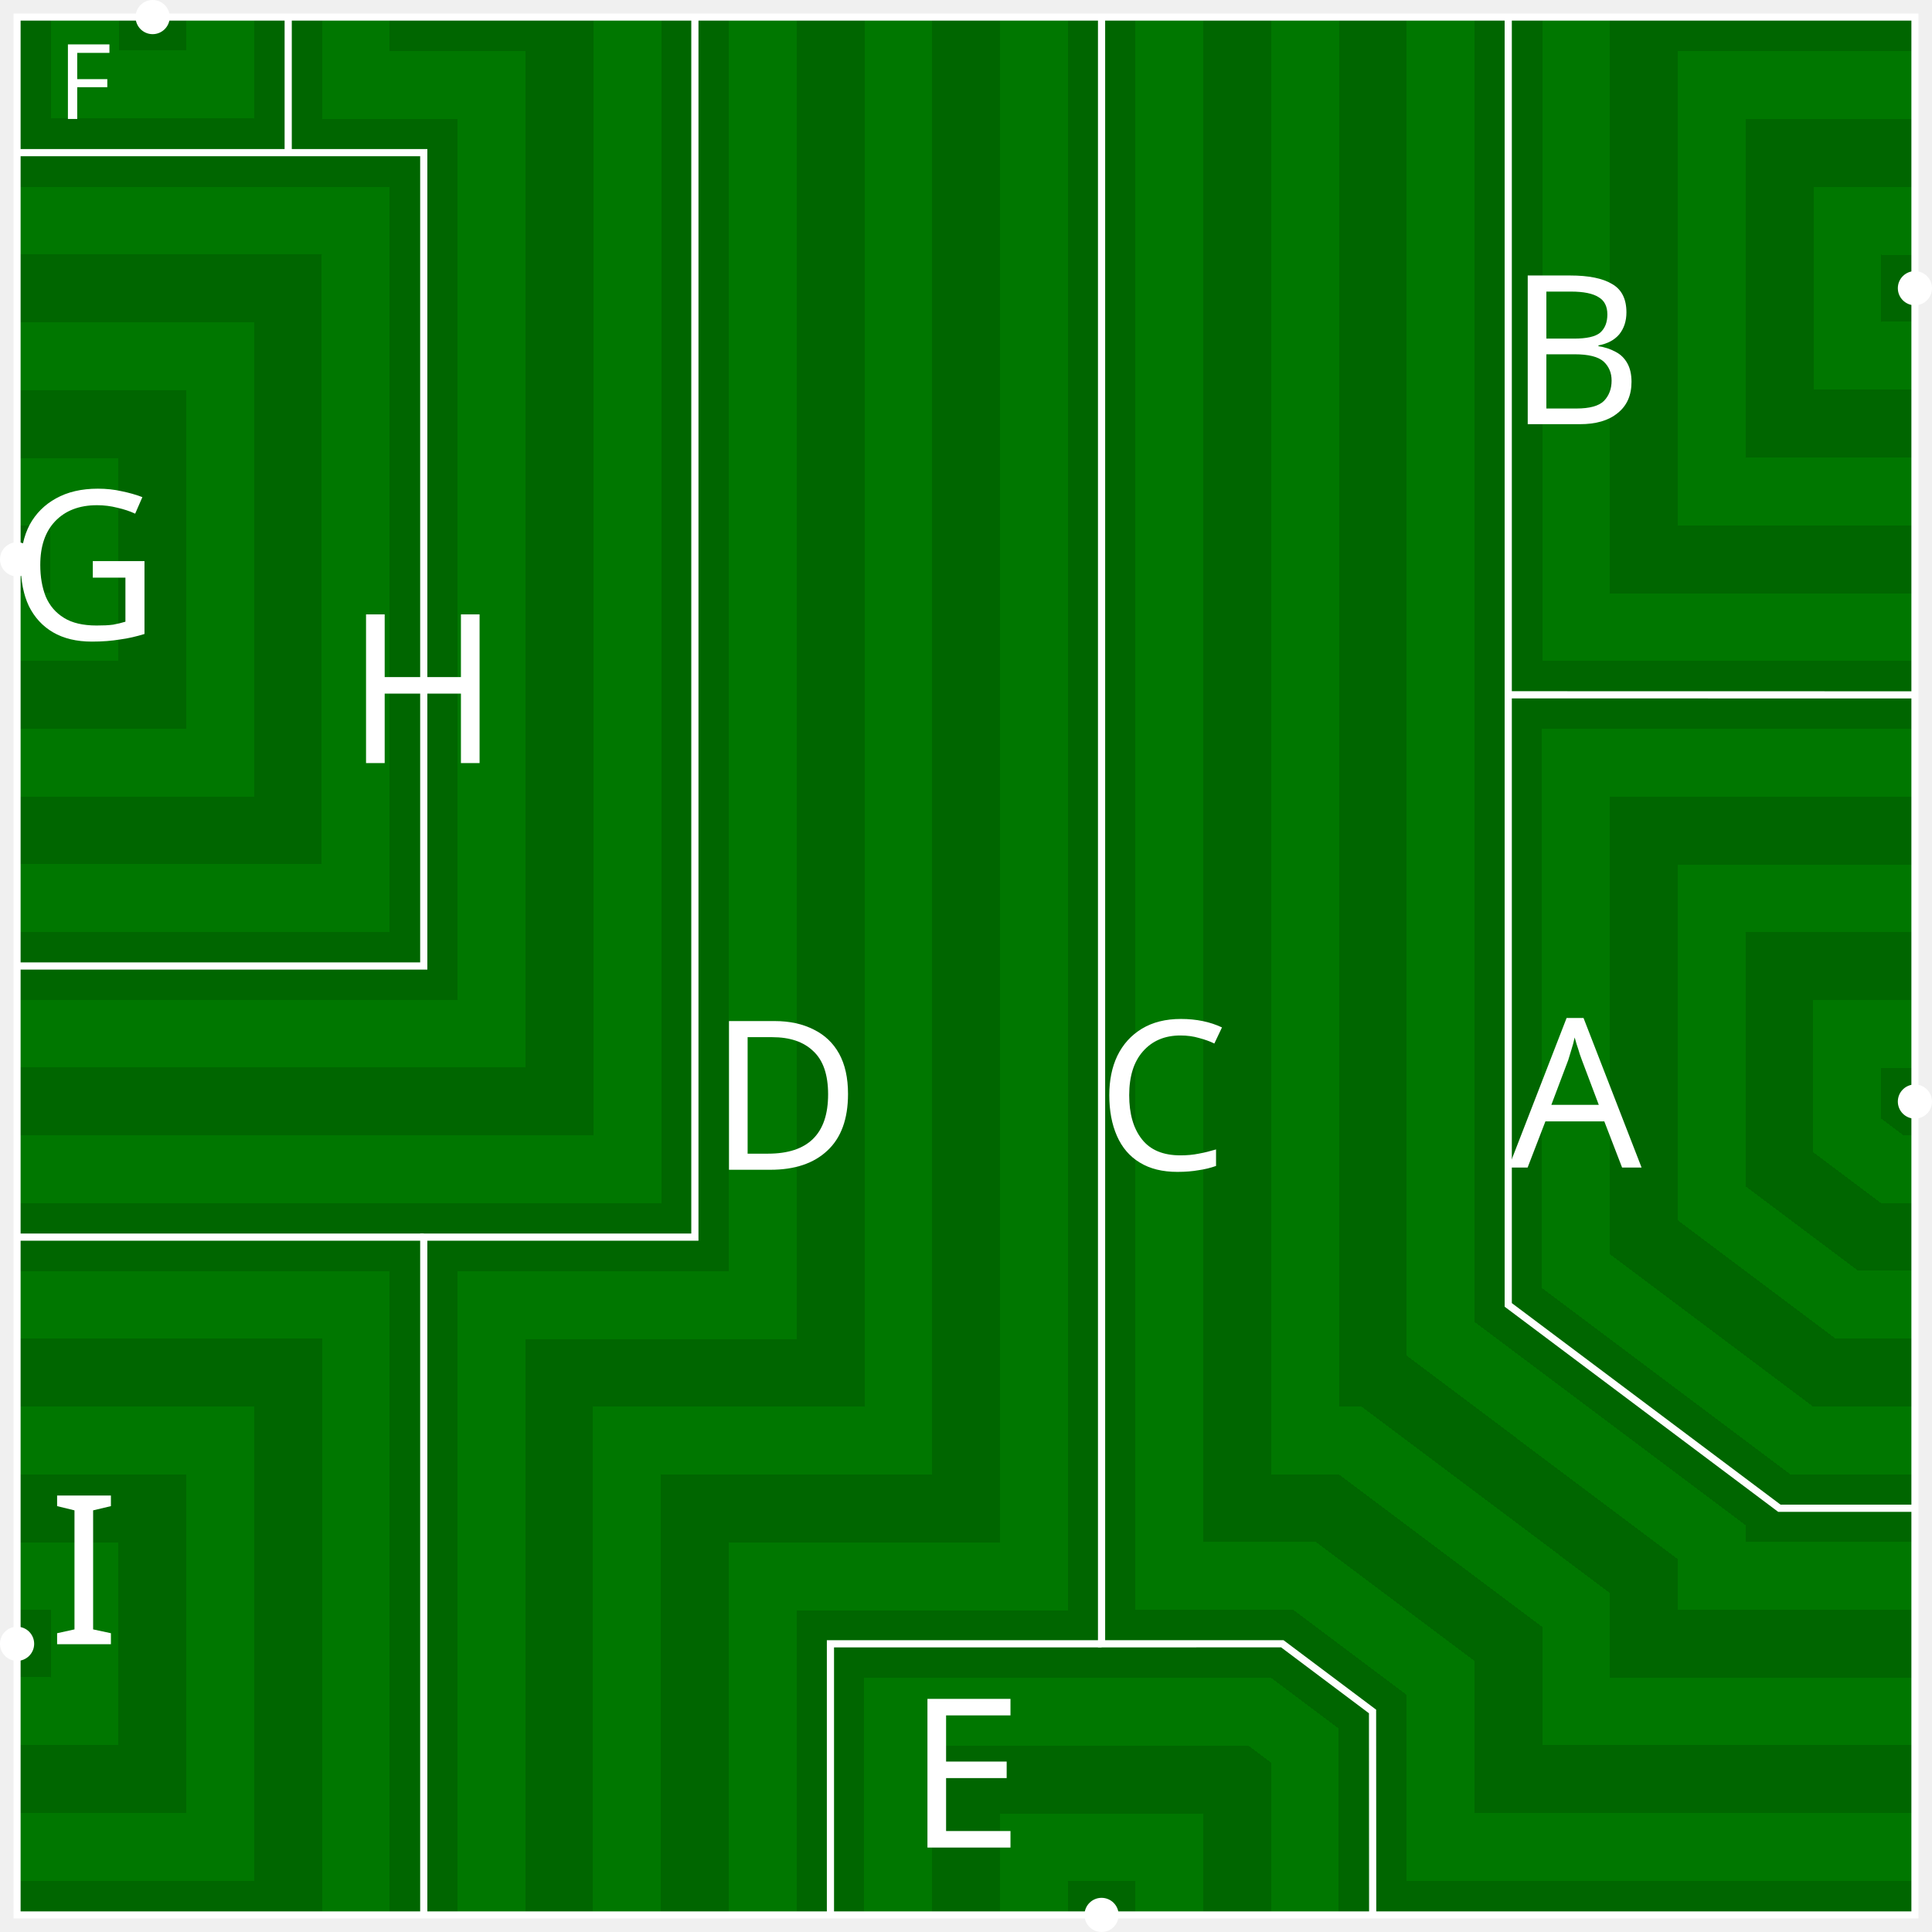
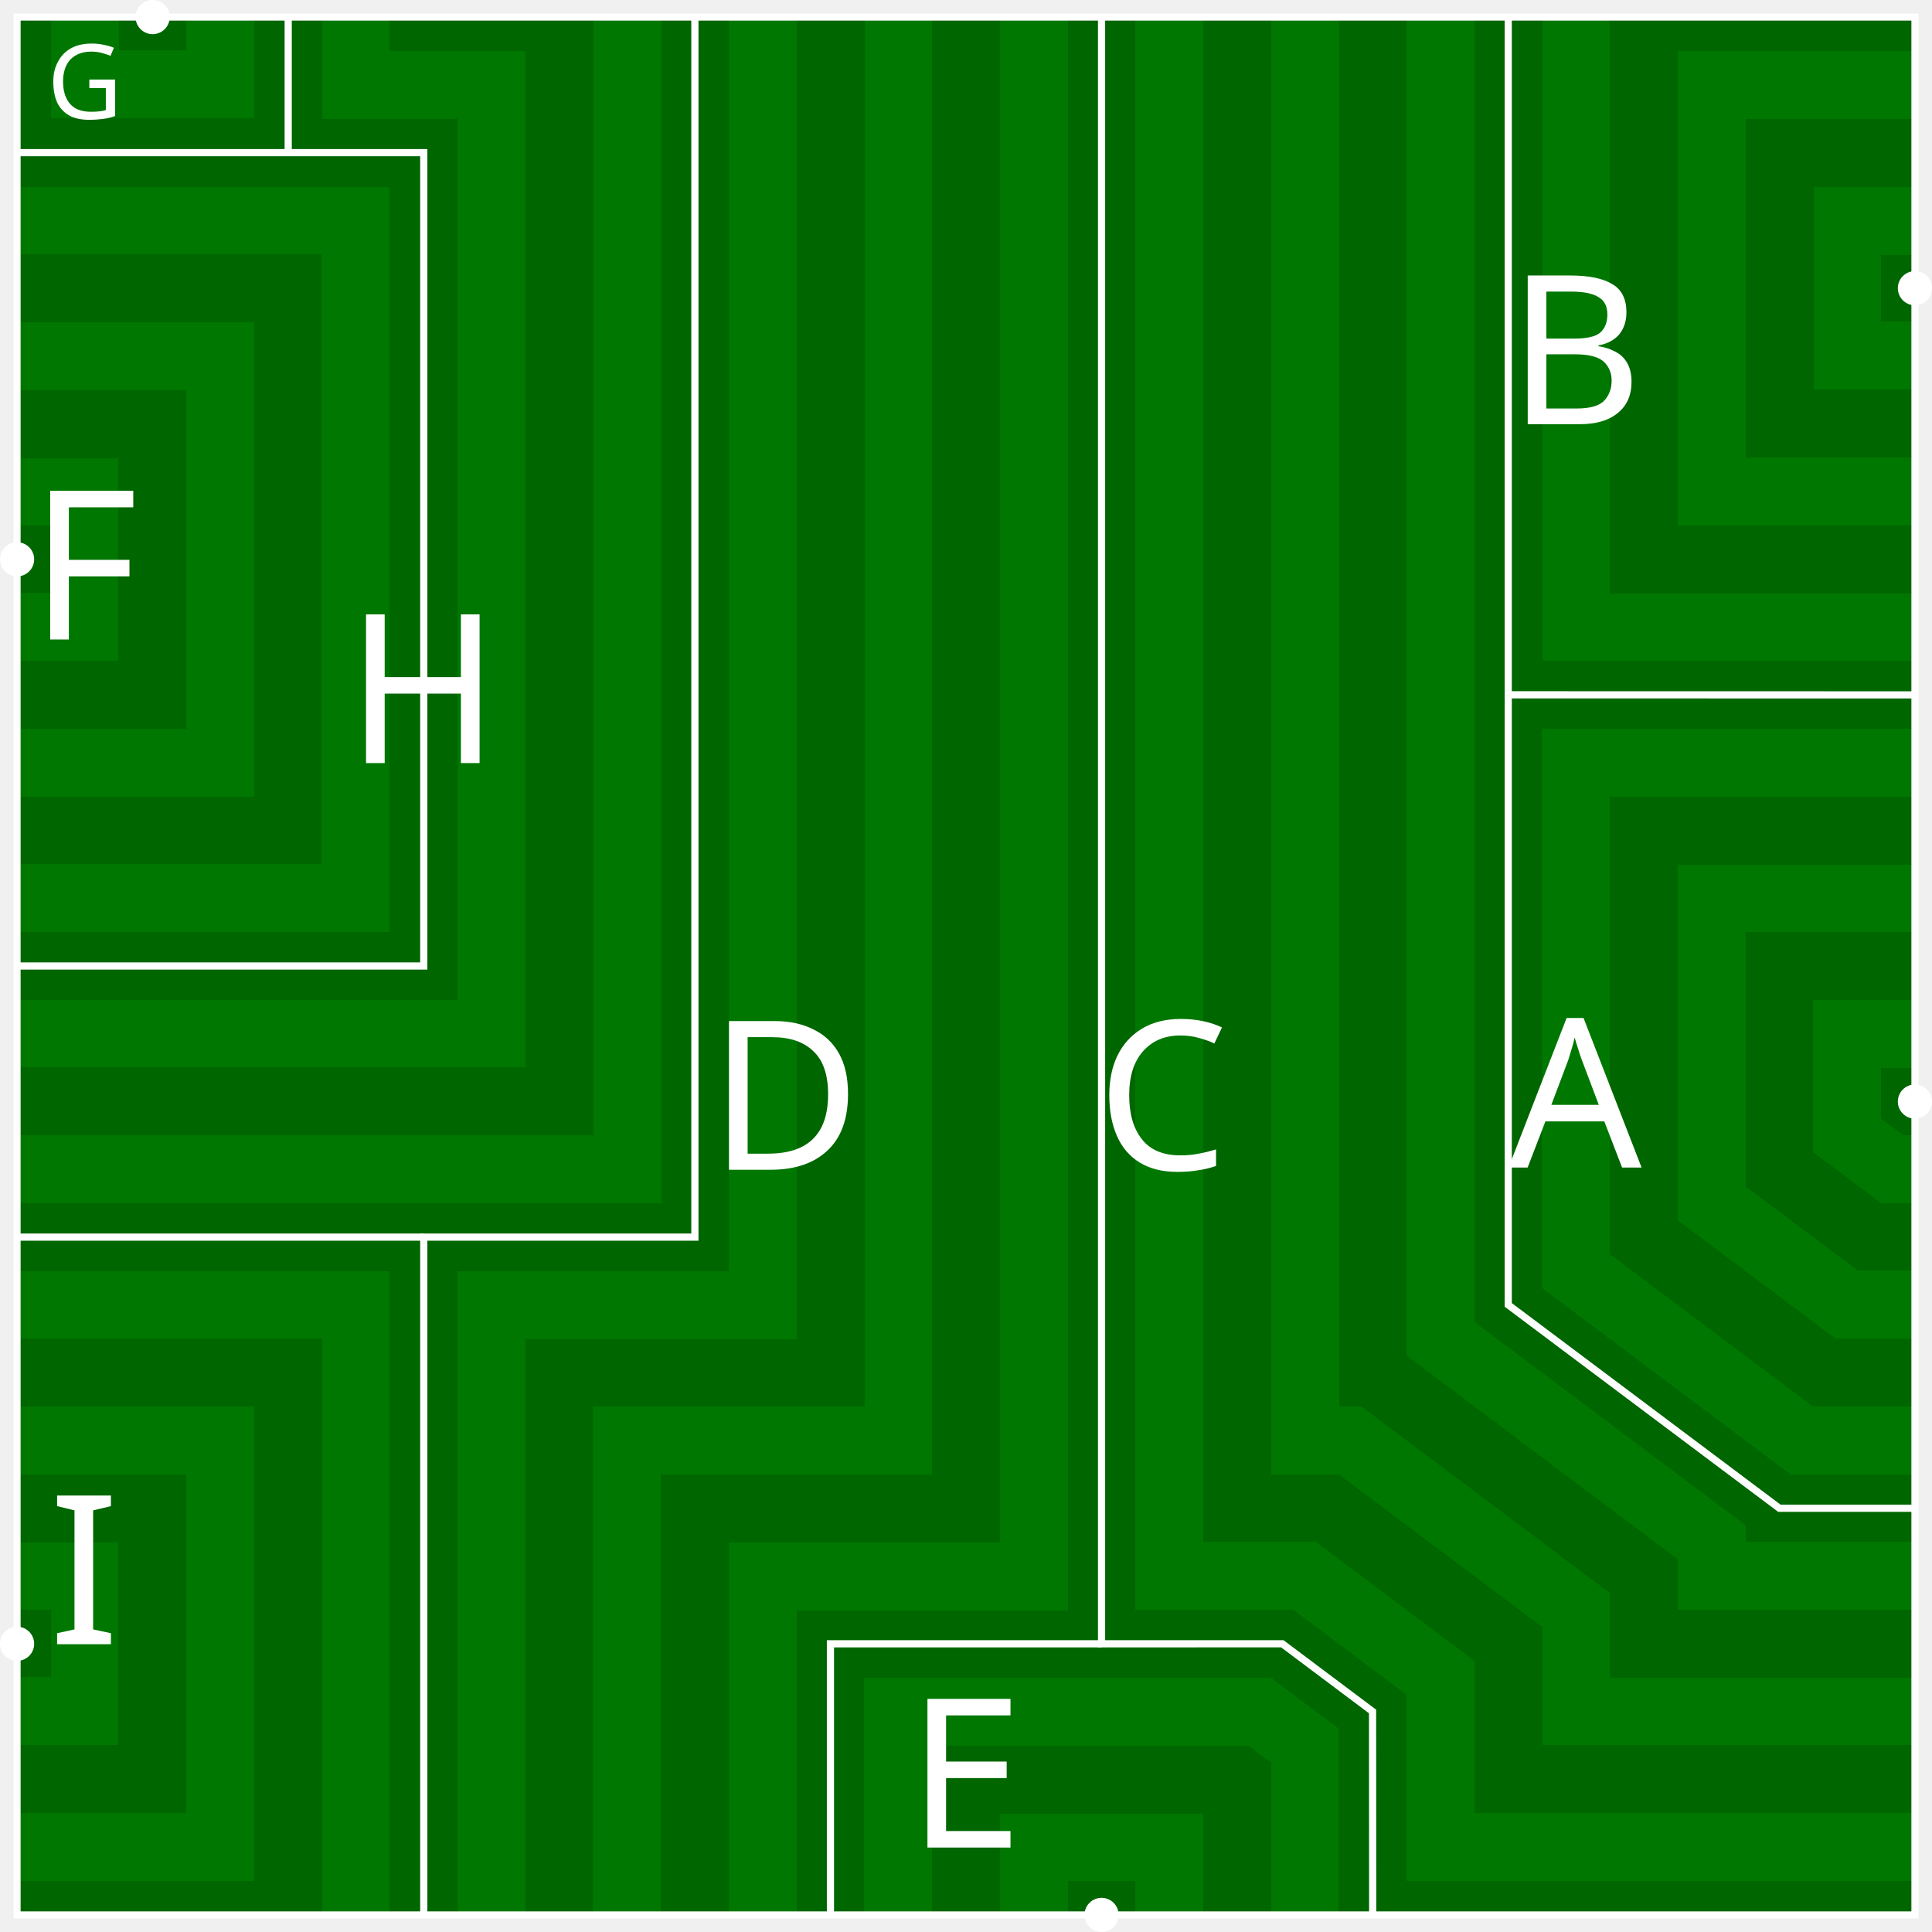
<svg xmlns="http://www.w3.org/2000/svg" xmlns:xlink="http://www.w3.org/1999/xlink" width="7.126cm" height="7.126cm" viewBox="0 0 71.26 71.26" version="1.1" id="svg8" xml:space="preserve">
  <defs id="defs2">
    <linearGradient id="linearGradient923">
      <stop style="stop-color:#006600;stop-opacity:1;" offset="0" id="stop920" />
      <stop style="stop-color:#006600;stop-opacity:1;" offset="0.5" id="stop921" />
      <stop style="stop-color:#007700;stop-opacity:1;" offset="0.5" id="stop922" />
      <stop style="stop-color:#007700;stop-opacity:1;" offset="1" id="stop923" />
    </linearGradient>
    <linearGradient xlink:href="#linearGradient923" id="linearGradient340" gradientUnits="userSpaceOnUse" gradientTransform="rotate(-90,582.497,-37.49646)" x1="568.75" y1="50" x2="573.753" y2="50" spreadMethod="repeat" />
    <linearGradient xlink:href="#linearGradient923" id="linearGradient341" gradientUnits="userSpaceOnUse" gradientTransform="translate(89.99989,-85.00625)" x1="568.75" y1="50" x2="573.753" y2="50" spreadMethod="repeat" />
    <linearGradient xlink:href="#linearGradient923" id="linearGradient342" gradientUnits="userSpaceOnUse" x1="568.75" y1="50" x2="573.753" y2="50" spreadMethod="repeat" gradientTransform="rotate(90,677.4999,42.50015)" />
    <linearGradient xlink:href="#linearGradient923" id="linearGradient343" gradientUnits="userSpaceOnUse" x1="568.75" y1="50" x2="573.753" y2="50" spreadMethod="repeat" gradientTransform="rotate(90,660.0001,64.9999)" />
    <linearGradient xlink:href="#linearGradient923" id="linearGradient344" gradientUnits="userSpaceOnUse" gradientTransform="translate(94.99651,-70.00328)" x1="568.75" y1="50" x2="573.753" y2="50" spreadMethod="repeat" />
    <linearGradient xlink:href="#linearGradient923" id="linearGradient345" gradientUnits="userSpaceOnUse" gradientTransform="rotate(-53.1301,562.4949,-69.9916)" x1="568.75" y1="50" x2="573.753" y2="50" spreadMethod="repeat" />
    <linearGradient xlink:href="#linearGradient923" id="linearGradient346" gradientUnits="userSpaceOnUse" gradientTransform="rotate(-90,597.4967,-22.49676)" x1="568.75" y1="50" x2="573.753" y2="50" spreadMethod="repeat" />
    <linearGradient xlink:href="#linearGradient923" id="linearGradient347" gradientUnits="userSpaceOnUse" gradientTransform="translate(79.99979,-95)" x1="568.75" y1="50" x2="573.753" y2="50" spreadMethod="repeat" />
    <linearGradient xlink:href="#linearGradient923" id="linearGradient348" gradientUnits="userSpaceOnUse" gradientTransform="rotate(-90,592.497,-12.49646)" x1="568.75" y1="50" x2="573.753" y2="50" spreadMethod="repeat" />
    <linearGradient xlink:href="#linearGradient923" id="linearGradient349" gradientUnits="userSpaceOnUse" gradientTransform="rotate(-53.1301,570.8282,-55.40826)" x1="568.75" y1="50" x2="573.753" y2="50" spreadMethod="repeat" />
    <linearGradient xlink:href="#linearGradient923" id="linearGradient350" gradientUnits="userSpaceOnUse" gradientTransform="translate(89.99979,-40)" x1="568.75" y1="50" x2="573.753" y2="50" spreadMethod="repeat" />
    <linearGradient xlink:href="#linearGradient923" id="linearGradient351" gradientUnits="userSpaceOnUse" gradientTransform="rotate(-90,602.497,-12.49646)" x1="568.75" y1="50" x2="573.753" y2="50" spreadMethod="repeat" />
    <linearGradient xlink:href="#linearGradient923" id="linearGradient355" gradientUnits="userSpaceOnUse" gradientTransform="matrix(0,1,1,0,619.9932,-570.0001)" x1="568.75" y1="50" x2="573.753" y2="50" spreadMethod="repeat" />
    <linearGradient xlink:href="#linearGradient923" id="linearGradient356" gradientUnits="userSpaceOnUse" x1="568.75" y1="50" x2="573.753" y2="50" spreadMethod="repeat" gradientTransform="matrix(1,0,0,-1,69.99979,60)" />
    <linearGradient xlink:href="#linearGradient923" id="linearGradient357" gradientUnits="userSpaceOnUse" gradientTransform="rotate(-53.1301,574.9949,-51.24159)" x1="568.75" y1="50" x2="573.753" y2="50" spreadMethod="repeat" />
    <linearGradient xlink:href="#linearGradient923" id="linearGradient358" gradientUnits="userSpaceOnUse" gradientTransform="matrix(-1,0,0,1,1230,-30.00332)" x1="568.75" y1="50" x2="573.753" y2="50" spreadMethod="repeat" />
    <linearGradient xlink:href="#linearGradient923" id="linearGradient359" gradientUnits="userSpaceOnUse" x1="568.75" y1="50" x2="573.753" y2="50" spreadMethod="repeat" gradientTransform="translate(60,-90)" />
    <linearGradient xlink:href="#linearGradient923" id="linearGradient360" gradientUnits="userSpaceOnUse" gradientTransform="rotate(90,635,55)" x1="568.75" y1="50" x2="573.753" y2="50" spreadMethod="repeat" />
    <linearGradient xlink:href="#linearGradient923" id="linearGradient361" gradientUnits="userSpaceOnUse" gradientTransform="matrix(-1,0,0,1,1215,-45)" x1="568.75" y1="50" x2="573.753" y2="50" spreadMethod="repeat" />
    <linearGradient xlink:href="#linearGradient923" id="linearGradient364" gradientUnits="userSpaceOnUse" gradientTransform="rotate(90,622.505,47.50153)" x1="568.75" y1="50" x2="573.753" y2="50" spreadMethod="repeat" />
    <linearGradient xlink:href="#linearGradient923" id="linearGradient365" gradientUnits="userSpaceOnUse" gradientTransform="rotate(180,600.0001,27.50162)" x1="568.75" y1="50" x2="573.753" y2="50" spreadMethod="repeat" />
    <linearGradient xlink:href="#linearGradient923" id="linearGradient366" gradientUnits="userSpaceOnUse" gradientTransform="rotate(-90,587.4984,17.49833)" x1="568.75" y1="50" x2="573.753" y2="50" spreadMethod="repeat" />
    <linearGradient xlink:href="#linearGradient923" id="linearGradient367" gradientUnits="userSpaceOnUse" gradientTransform="rotate(-90,570,4.9999994e-7)" x1="568.75" y1="50" x2="573.753" y2="50" spreadMethod="repeat" />
    <linearGradient xlink:href="#linearGradient923" id="linearGradient368" gradientUnits="userSpaceOnUse" gradientTransform="translate(50,-70)" x1="568.75" y1="50" x2="573.753" y2="50" spreadMethod="repeat" />
    <linearGradient xlink:href="#linearGradient923" id="linearGradient369" gradientUnits="userSpaceOnUse" gradientTransform="rotate(-90,550,-19.99999)" x1="568.75" y1="50" x2="573.753" y2="50" spreadMethod="repeat" />
    <linearGradient xlink:href="#linearGradient923" id="linearGradient370" gradientUnits="userSpaceOnUse" gradientTransform="matrix(-1,0,0,1,1200,-105)" x1="568.75" y1="50" x2="573.753" y2="50" spreadMethod="repeat" />
    <linearGradient xlink:href="#linearGradient923" id="linearGradient373" gradientUnits="userSpaceOnUse" gradientTransform="rotate(90,645,19.99999)" x1="568.75" y1="50" x2="573.753" y2="50" spreadMethod="repeat" />
    <linearGradient xlink:href="#linearGradient923" id="linearGradient374" gradientUnits="userSpaceOnUse" gradientTransform="rotate(180,597.4968,2.503376)" x1="568.75" y1="50" x2="573.753" y2="50" spreadMethod="repeat" />
    <linearGradient xlink:href="#linearGradient923" id="linearGradient375" gradientUnits="userSpaceOnUse" x1="568.75" y1="50" x2="573.753" y2="50" spreadMethod="repeat" gradientTransform="rotate(-90,559.9968,-4.996625)" />
    <linearGradient xlink:href="#linearGradient923" id="linearGradient377" gradientUnits="userSpaceOnUse" gradientTransform="rotate(180,600.0002,2.500045)" x1="568.75" y1="50" x2="573.753" y2="50" spreadMethod="repeat" />
    <linearGradient xlink:href="#linearGradient923" id="linearGradient378" gradientUnits="userSpaceOnUse" gradientTransform="rotate(-90,552.4936,-17.49995)" x1="568.75" y1="50" x2="573.753" y2="50" spreadMethod="repeat" />
    <linearGradient xlink:href="#linearGradient923" id="linearGradient379" gradientUnits="userSpaceOnUse" gradientTransform="translate(20.00008,-95.00646)" x1="568.75" y1="50" x2="573.753" y2="50" spreadMethod="repeat" />
  </defs>
  <g id="layer1" transform="translate(-609.37,50.63)">
    <path style="color:#000000;display:inline;fill:url(#linearGradient379);stroke:none;stroke-width:0.26;stroke-dasharray:none" d="m 610,-50 v 5 h 5 v -5 z" id="path375" />
-     <path style="color:#000000;display:inline;fill:url(#linearGradient378);fill-opacity:1;stroke:none;stroke-width:0.26;stroke-dasharray:none" d="m 610,-45.002 10,-2.3e-5 v -4.998 h -5.002 z" id="path376" />
+     <path style="color:#000000;display:inline;fill:url(#linearGradient378);stroke:none;stroke-width:0.26;stroke-dasharray:none" d="m 610,-45.002 10,-2.3e-5 v -4.998 h -5.002 z" id="path376" />
    <path style="color:#000000;display:inline;fill:url(#linearGradient377);stroke:none;stroke-width:0.26;stroke-dasharray:none" d="M 619.999,-45.002 620,-50 h -5 z" id="path377" />
    <path style="color:#000000;display:inline;fill:url(#linearGradient375);stroke:none;stroke-width:0.26;stroke-dasharray:none" d="m 610,-15 h 15 v -15 h -15 z" id="path371" />
-     <path style="color:#000000;display:inline;fill:url(#linearGradient374);fill-opacity:1;stroke:none;stroke-width:0.26;stroke-dasharray:none" d="M 624.995,-15 624.995,-45 H 610 v 15.005 z" id="path372" />
+     <path style="color:#000000;display:inline;fill:url(#linearGradient374);stroke:none;stroke-width:0.26;stroke-dasharray:none" d="M 624.995,-15 624.995,-45 H 610 v 15.005 z" id="path372" />
    <path style="color:#000000;display:inline;fill:url(#linearGradient373);stroke:none;stroke-width:0.26;stroke-dasharray:none" d="m 624.995,-44.997 -14.995,-0.003 v 15 z" id="path373" />
    <path style="color:#000000;display:inline;fill:url(#linearGradient367);stroke:none;stroke-width:0.26;stroke-dasharray:none" d="m 610,-5 h 25 v -10 h -25 z" id="path366" />
    <path style="color:#000000;display:inline;fill:url(#linearGradient368);stroke:none;stroke-width:0.26;stroke-dasharray:none" d="m 625,-50 10e-6,35 L 635,-5 v -45 z" id="path367" />
    <path style="color:#000000;display:inline;fill:url(#linearGradient369);stroke:none;stroke-width:0.26;stroke-dasharray:none" d="M 620,-45 625,-45 l 5,-5 h -10 z" id="path368" />
    <path style="color:#000000;display:inline;fill:url(#linearGradient370);stroke:none;stroke-width:0.26;stroke-dasharray:none" d="m 625,-50 -5,5 V -50 Z" id="path370" />
    <path style="color:#000000;display:inline;fill:url(#linearGradient366);stroke:none;stroke-width:0.26;stroke-dasharray:none" d="m 610,19.997 h 10 l 5.005,-10 h -15.005 z" id="path362" />
-     <path style="color:#000000;display:inline;fill:url(#linearGradient365);fill-opacity:1;stroke:none;stroke-width:0.26;stroke-dasharray:none" d="m 625,19.997 -1e-4,-25 H 610 V 10.002 l 10,9.995 z" id="path363" />
+     <path style="color:#000000;display:inline;fill:url(#linearGradient365);stroke:none;stroke-width:0.26;stroke-dasharray:none" d="m 625,19.997 -1e-4,-25 H 610 V 10.002 l 10,9.995 z" id="path363" />
    <path style="color:#000000;display:inline;fill:url(#linearGradient364);stroke:none;stroke-width:0.26;stroke-dasharray:none" d="M 625,-5 610,-5.003 V 9.997 Z" id="path364" />
    <path style="color:#000000;display:inline;fill:url(#linearGradient359);stroke:none;stroke-width:0.26;stroke-dasharray:none" d="m 635,-50 v 60 h 15 v -60 z" id="path359" />
    <path style="color:#000000;display:inline;fill:url(#linearGradient360);stroke:none;stroke-width:0.26;stroke-dasharray:none" d="m 635,-5 h -10 v 15 h 25 z" id="path360" />
    <path style="color:#000000;display:inline;fill:url(#linearGradient361);stroke:none;stroke-width:0.26;stroke-dasharray:none" d="M 640,10 V 20 H 625 V -5 Z" id="path361" />
    <path style="color:#000000;display:inline;fill:url(#linearGradient356);stroke:none;stroke-width:0.26;stroke-dasharray:none" d="M 640,20 V 9.997 h 10 V 20 Z" id="path352" />
-     <path style="color:#000000;display:inline;fill:url(#linearGradient355);fill-opacity:1;stroke:none;stroke-width:0.26;stroke-dasharray:none" d="M 640,10 656.667,10 660,12.5 649.997,20 Z" id="path353" />
+     <path style="color:#000000;display:inline;fill:url(#linearGradient355);stroke:none;stroke-width:0.26;stroke-dasharray:none" d="M 640,10 656.667,10 660,12.5 649.997,20 Z" id="path353" />
    <path style="color:#000000;display:inline;fill:url(#linearGradient357);stroke:none;stroke-width:0.26;stroke-dasharray:none" d="m 655,15 h 5 v -2.5 l -3.333,-2.501 z" id="path357" />
    <path style="color:#000000;display:inline;fill:url(#linearGradient358);stroke:none;stroke-width:0.26;stroke-dasharray:none" d="M 659.995,12.496 660,20 h -10 L 655,15 Z" id="path358" />
    <path style="color:#000000;display:inline;fill:url(#linearGradient347);stroke:none;stroke-width:0.26;stroke-dasharray:none" d="m 650,-50 v 60 h 15 v -60 z" id="path347" />
    <path style="color:#000000;display:inline;fill:url(#linearGradient348);stroke:none;stroke-width:0.26;stroke-dasharray:none" d="M 650,9.997 660,10 V 0 Z" id="path348" />
    <path style="color:#000000;display:inline;fill:url(#linearGradient349);stroke:none;stroke-width:0.26;stroke-dasharray:none" d="m 656.667,10 10,7.5 L 675,5 665,-2.5 660,0 Z" id="path349" />
    <path style="color:#000000;display:inline;fill:url(#linearGradient350);stroke:none;stroke-width:0.26;stroke-dasharray:none" d="M 660,12.5 V 20 h 15 V 5 Z" id="path350" />
    <path style="color:#000000;display:inline;fill:url(#linearGradient351);stroke:none;stroke-width:0.26;stroke-dasharray:none" d="M 660,19.997 680,20 V 5 l -5,4.76e-4 z" id="path351" />
    <path style="color:#000000;display:inline;fill:url(#linearGradient343);stroke:none;stroke-width:0.26;stroke-dasharray:none" d="m 680,-25 h -15.007 v 15 H 680 Z" id="path343" />
    <path style="color:#000000;display:inline;fill:url(#linearGradient344);stroke:none;stroke-width:0.26;stroke-dasharray:none" d="m 664.997,-25.003 0.003,22.503 L 675,5 679.996,-9.997 Z" id="path344" />
    <path style="color:#000000;display:inline;fill:url(#linearGradient345);stroke:none;stroke-width:0.26;stroke-dasharray:none" d="M 665,-2.5 675,5 h 5 l -0.004,-14.997 z" id="path345" />
    <path style="color:#000000;display:inline;fill:url(#linearGradient346);stroke:none;stroke-width:0.26;stroke-dasharray:none" d="m 675,5 h 5 v -15 z" id="path346" />
    <path style="color:#000000;display:inline;fill:url(#linearGradient342);stroke:none;stroke-width:0.26;stroke-dasharray:none" d="m 680,-50 h -10 l -5.005,10 H 680 Z" id="path338" />
-     <path style="color:#000000;display:inline;fill:url(#linearGradient341);fill-opacity:1;stroke:none;stroke-width:0.26;stroke-dasharray:none" d="m 665,-50 10e-5,25 h 15 V -40.005 L 670,-50 Z" id="path339" />
+     <path style="color:#000000;display:inline;fill:url(#linearGradient341);stroke:none;stroke-width:0.26;stroke-dasharray:none" d="m 665,-50 10e-5,25 h 15 V -40.005 L 670,-50 Z" id="path339" />
    <path style="color:#000000;display:inline;fill:url(#linearGradient340);stroke:none;stroke-width:0.26;stroke-dasharray:none" d="M 665,-25.003 680,-25 v -15 z" id="path340" />
    <text xml:space="preserve" style="font-size:7.681px;line-height:1.25;font-family:Counter;-inkscape-font-specification:Counter;text-align:center;letter-spacing:0px;word-spacing:0px;text-anchor:middle;display:inline;fill:#ffffff;stroke-width:0.265" x="672.458" y="-34.986" id="text153">
      <tspan id="tspan153" style="fill:#ffffff;fill-opacity:1;stroke-width:0.265" x="672.458" y="-34.986">B</tspan>
    </text>
    <text xml:space="preserve" style="font-size:7.681px;line-height:1.25;font-family:Counter;-inkscape-font-specification:Counter;text-align:center;letter-spacing:0px;word-spacing:0px;text-anchor:middle;display:inline;fill:#ffffff;stroke-width:0.265" x="672.458" y="-7.567" id="text154">
      <tspan id="tspan154" style="fill:#ffffff;fill-opacity:1;stroke-width:0.265" x="672.458" y="-7.567">A</tspan>
    </text>
    <text xml:space="preserve" style="font-size:7.681px;line-height:1.25;font-family:Counter;-inkscape-font-specification:Counter;text-align:center;letter-spacing:0px;word-spacing:0px;text-anchor:middle;display:inline;fill:#ffffff;stroke-width:0.265" x="649.958" y="17.514" id="text156">
      <tspan id="tspan156" style="fill:#ffffff;fill-opacity:1;stroke-width:0.265" x="649.958" y="17.514">E</tspan>
    </text>
    <text xml:space="preserve" style="font-size:7.681px;line-height:1.25;font-family:Counter;-inkscape-font-specification:Counter;text-align:center;letter-spacing:0px;word-spacing:0px;text-anchor:middle;display:inline;fill:#ffffff;stroke-width:0.265" x="657.238" y="-7.486" id="text157">
      <tspan id="tspan157" style="fill:#ffffff;fill-opacity:1;stroke-width:0.265" x="657.238" y="-7.486">C</tspan>
    </text>
    <text xml:space="preserve" style="font-size:7.681px;line-height:1.25;font-family:Counter;-inkscape-font-specification:Counter;text-align:center;letter-spacing:0px;word-spacing:0px;text-anchor:middle;display:inline;fill:#ffffff;stroke-width:0.265" x="643.302" y="-7.486" id="text158">
      <tspan id="tspan158" style="fill:#ffffff;fill-opacity:1;stroke-width:0.265" x="643.302" y="-7.486">D</tspan>
    </text>
    <text xml:space="preserve" style="font-size:7.681px;line-height:1.25;font-family:Counter;-inkscape-font-specification:Counter;text-align:center;letter-spacing:0px;word-spacing:0px;text-anchor:middle;display:inline;fill:#ffffff;stroke-width:0.265" x="617.458" y="10.014" id="text159">
      <tspan id="tspan159" style="fill:#ffffff;fill-opacity:1;stroke-width:0.265" x="617.458" y="10.014">I</tspan>
    </text>
    <text xml:space="preserve" style="font-size:7.681px;line-height:1.25;font-family:Counter;-inkscape-font-specification:Counter;text-align:center;letter-spacing:0px;word-spacing:0px;text-anchor:middle;display:inline;fill:#ffffff;stroke-width:0.265" x="629.958" y="-22.486" id="text160">
      <tspan id="tspan160" style="fill:#ffffff;fill-opacity:1;stroke-width:0.265" x="629.958" y="-22.486">H</tspan>
    </text>
    <text xml:space="preserve" style="font-size:7.681px;line-height:1.25;font-family:Counter;-inkscape-font-specification:Counter;text-align:center;letter-spacing:0px;word-spacing:0px;text-anchor:middle;display:inline;fill:#ffffff;stroke-width:0.265" x="617.458" y="-27.044" id="text161">
-       <tspan id="tspan161" style="fill:#ffffff;fill-opacity:1;stroke-width:0.265" x="617.458" y="-27.044">G</tspan>
+       <tspan id="tspan161" style="fill:#ffffff;fill-opacity:1;stroke-width:0.265" x="617.458" y="-27.044">F</tspan>
    </text>
    <text xml:space="preserve" style="font-size:3.846px;line-height:1.25;font-family:Counter;-inkscape-font-specification:Counter;text-align:center;letter-spacing:0px;word-spacing:0px;text-anchor:middle;display:inline;fill:#ffffff;stroke-width:0.265" x="615" y="-46.241" id="text162">
-       <tspan id="tspan162" style="fill:#ffffff;fill-opacity:1;stroke-width:0.265" x="615" y="-46.241">F</tspan>
+       <tspan id="tspan162" style="fill:#ffffff;fill-opacity:1;stroke-width:0.265" x="615" y="-46.241">G</tspan>
    </text>
    <circle style="display:inline;fill:#ffffff;fill-opacity:1;fill-rule:evenodd;stroke:#ffffff;stroke-width:0.26;stroke-miterlimit:1.5;stroke-dasharray:none;stroke-opacity:1" id="path154" cx="680" cy="-40" r="0.5" />
    <circle style="display:inline;fill:#ffffff;fill-opacity:1;fill-rule:evenodd;stroke:#ffffff;stroke-width:0.26;stroke-miterlimit:1.5;stroke-dasharray:none;stroke-opacity:1" id="circle154" cx="680" cy="-10" r="0.5" />
    <circle style="display:inline;fill:#ffffff;fill-opacity:1;fill-rule:evenodd;stroke:#ffffff;stroke-width:0.26;stroke-miterlimit:1.5;stroke-dasharray:none;stroke-opacity:1" id="circle159" cx="610" cy="10" r="0.5" />
    <circle style="display:inline;fill:#ffffff;fill-opacity:1;fill-rule:evenodd;stroke:#ffffff;stroke-width:0.26;stroke-miterlimit:1.5;stroke-dasharray:none;stroke-opacity:1" id="circle161" cx="610" cy="-30" r="0.5" />
    <circle style="display:inline;fill:#ffffff;fill-opacity:1;fill-rule:evenodd;stroke:#ffffff;stroke-width:0.26;stroke-miterlimit:1.5;stroke-dasharray:none;stroke-opacity:1" id="circle162" cx="615" cy="-50" r="0.5" />
    <circle style="display:inline;fill:#ffffff;fill-opacity:1;fill-rule:evenodd;stroke:#ffffff;stroke-width:0.26;stroke-miterlimit:1.5;stroke-dasharray:none;stroke-opacity:1" id="circle157" cx="650" cy="20" r="0.5" />
    <rect style="display:inline;fill:none;fill-opacity:1;fill-rule:evenodd;stroke:#ffffff;stroke-width:0.26;stroke-miterlimit:1.5;stroke-dasharray:none;stroke-dashoffset:0;stroke-opacity:1" id="rect379" width="70" height="70" x="610" y="-50" />
    <path style="display:inline;fill:none;stroke:#ffffff;stroke-width:0.265px;stroke-linecap:butt;stroke-linejoin:miter;stroke-opacity:1" d="M 665,-50 V -2.5 L 675,5 h 5" id="path379" />
    <path style="display:inline;fill:none;stroke:#ffffff;stroke-width:0.265px;stroke-linecap:butt;stroke-linejoin:miter;stroke-opacity:1" d="M 664.997,-25.003 680,-25" id="path380" />
    <path style="display:inline;fill:none;stroke:#ffffff;stroke-width:0.265px;stroke-linecap:butt;stroke-linejoin:miter;stroke-opacity:1" d="m 650,-50 v 60 l 6.667,-0.001 3.328,2.497 0.005,7.504" id="path381" />
    <path style="display:inline;fill:none;stroke:#ffffff;stroke-width:0.265px;stroke-linecap:butt;stroke-linejoin:miter;stroke-opacity:1" d="M 650,10 640,10 640,20" id="path382" />
    <path style="display:inline;fill:none;stroke:#ffffff;stroke-width:0.265px;stroke-linecap:butt;stroke-linejoin:miter;stroke-opacity:1" d="M 625,19.997 V -5 h 10 v -45" id="path383" />
    <path style="display:inline;fill:none;stroke:#ffffff;stroke-width:0.265px;stroke-linecap:butt;stroke-linejoin:miter;stroke-opacity:1" d="M 625,-5 H 610" id="path384" />
    <path style="display:inline;fill:none;stroke:#ffffff;stroke-width:0.265px;stroke-linecap:butt;stroke-linejoin:miter;stroke-opacity:1" d="m 610,-15 h 15 v -30 h -15" id="path385" />
    <path style="display:inline;fill:none;stroke:#ffffff;stroke-width:0.265px;stroke-linecap:butt;stroke-linejoin:miter;stroke-opacity:1" d="M 620,-45 V -50" id="path386" />
  </g>
</svg>
